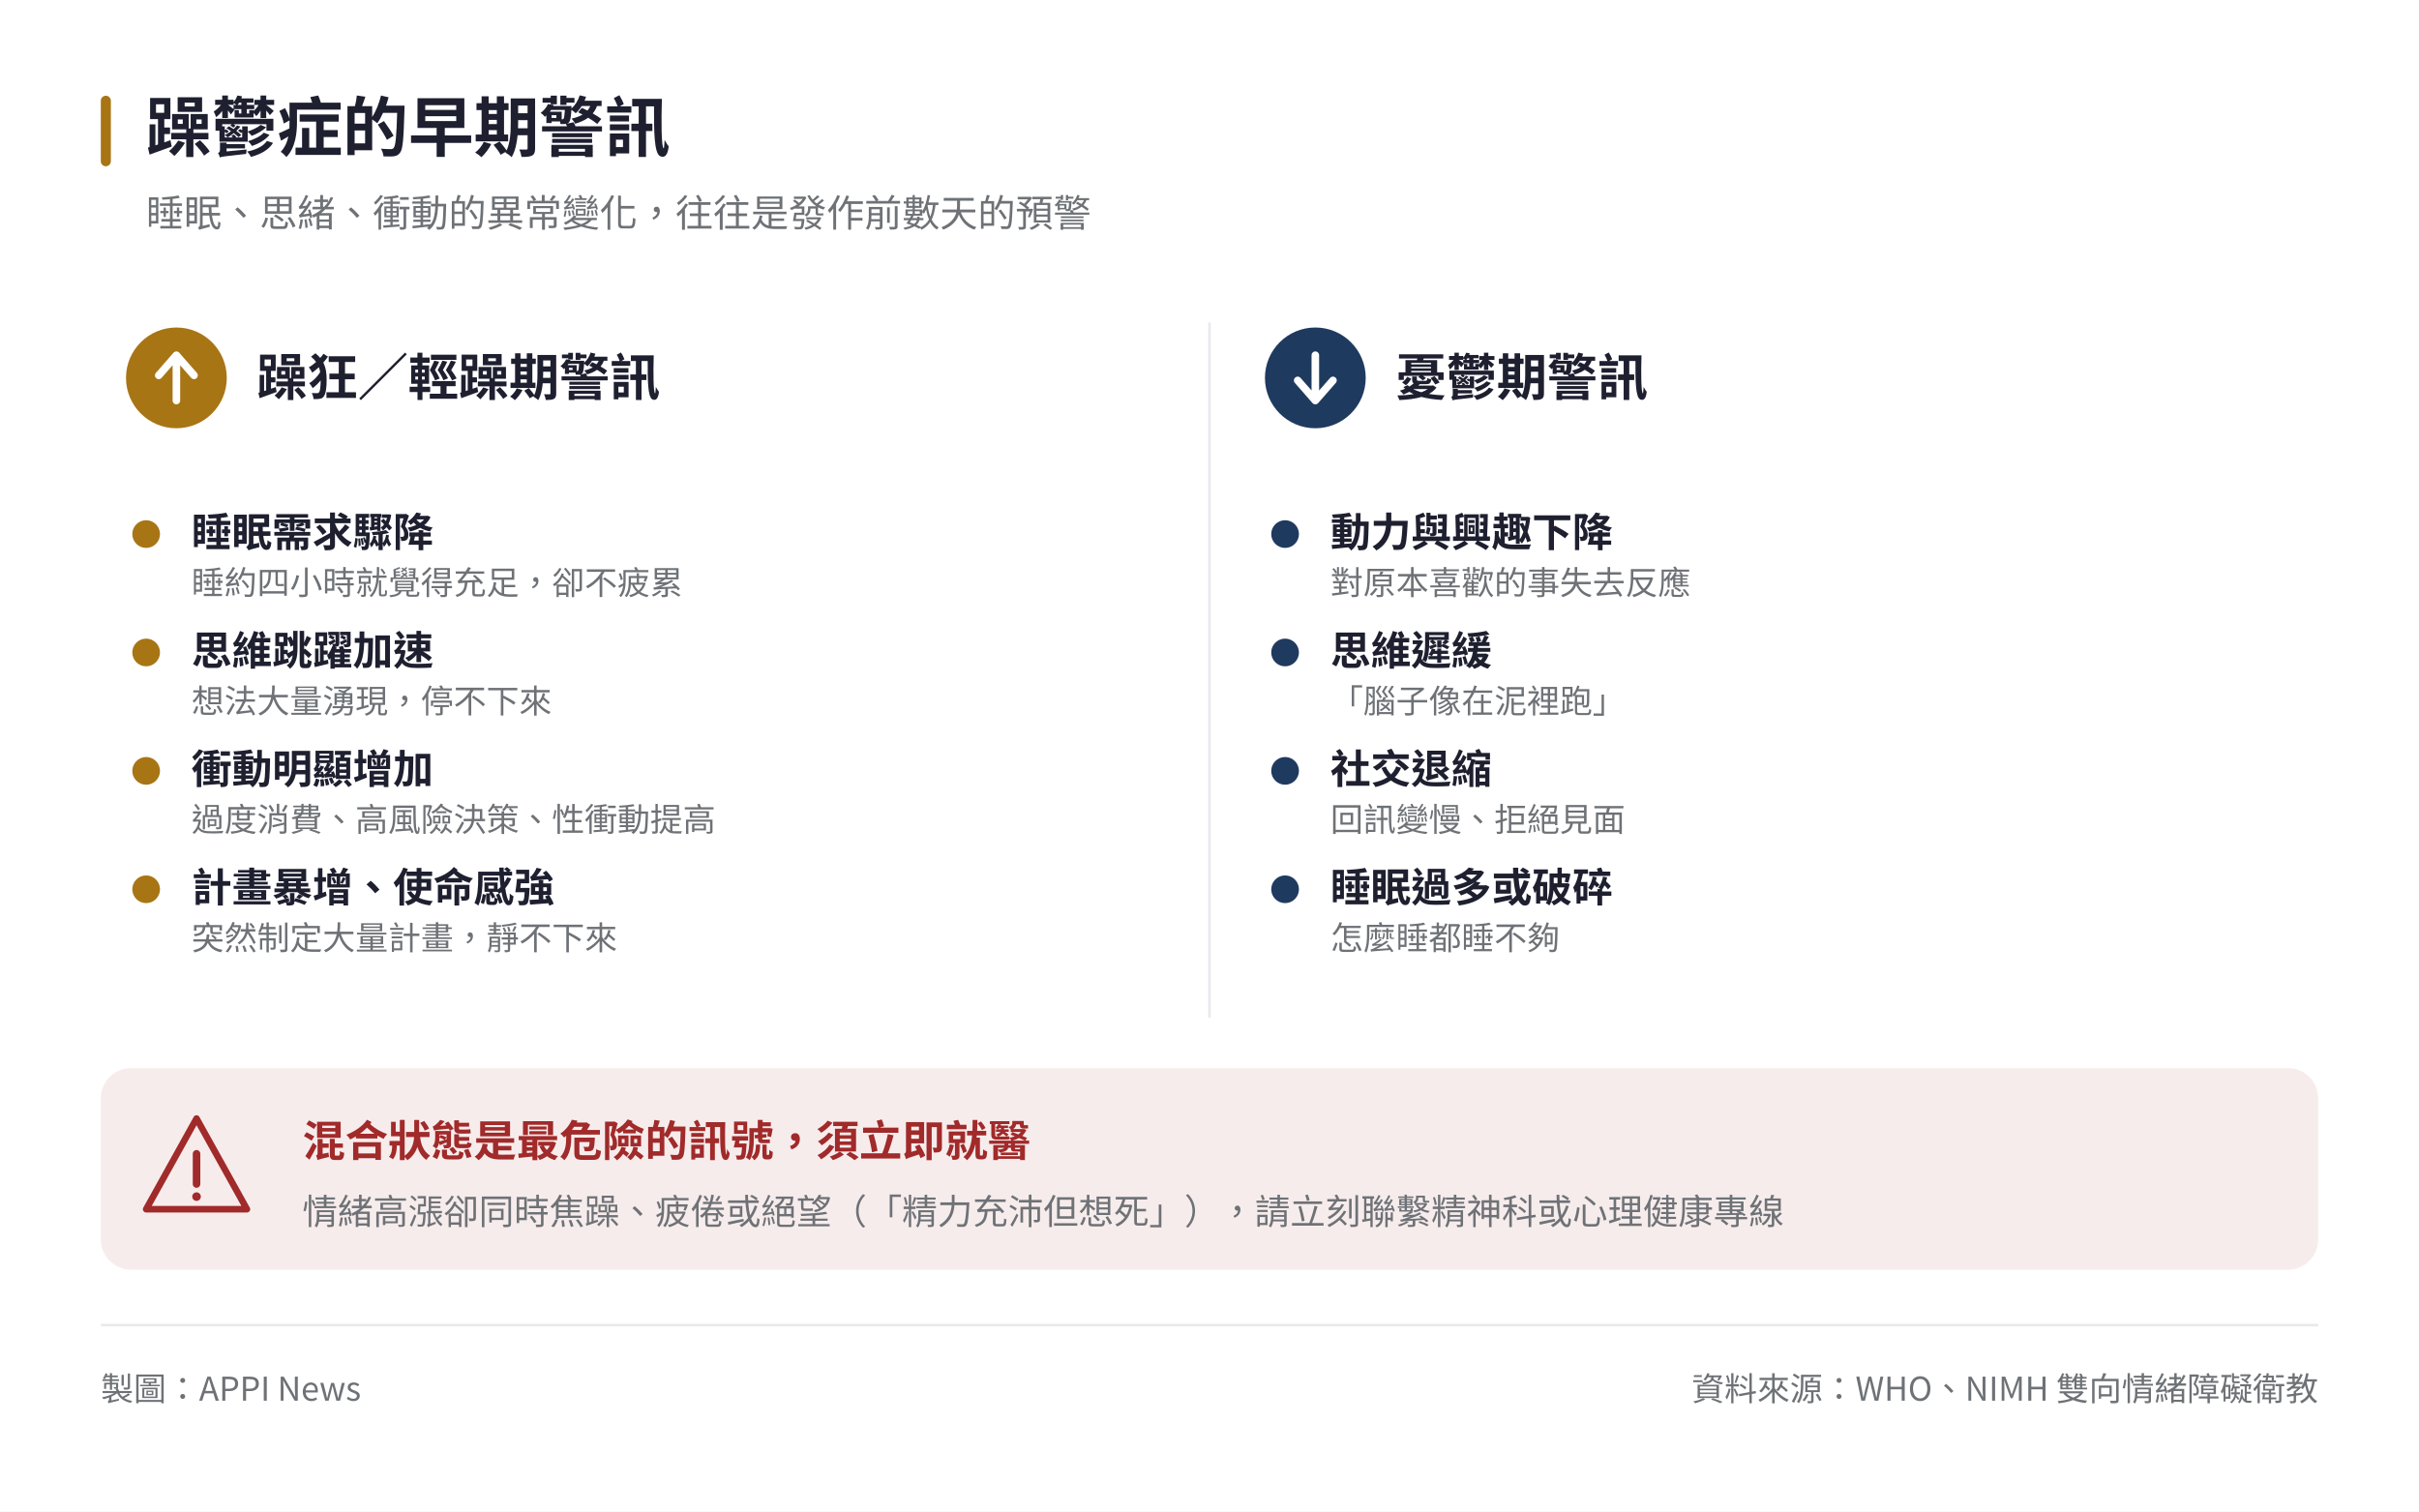
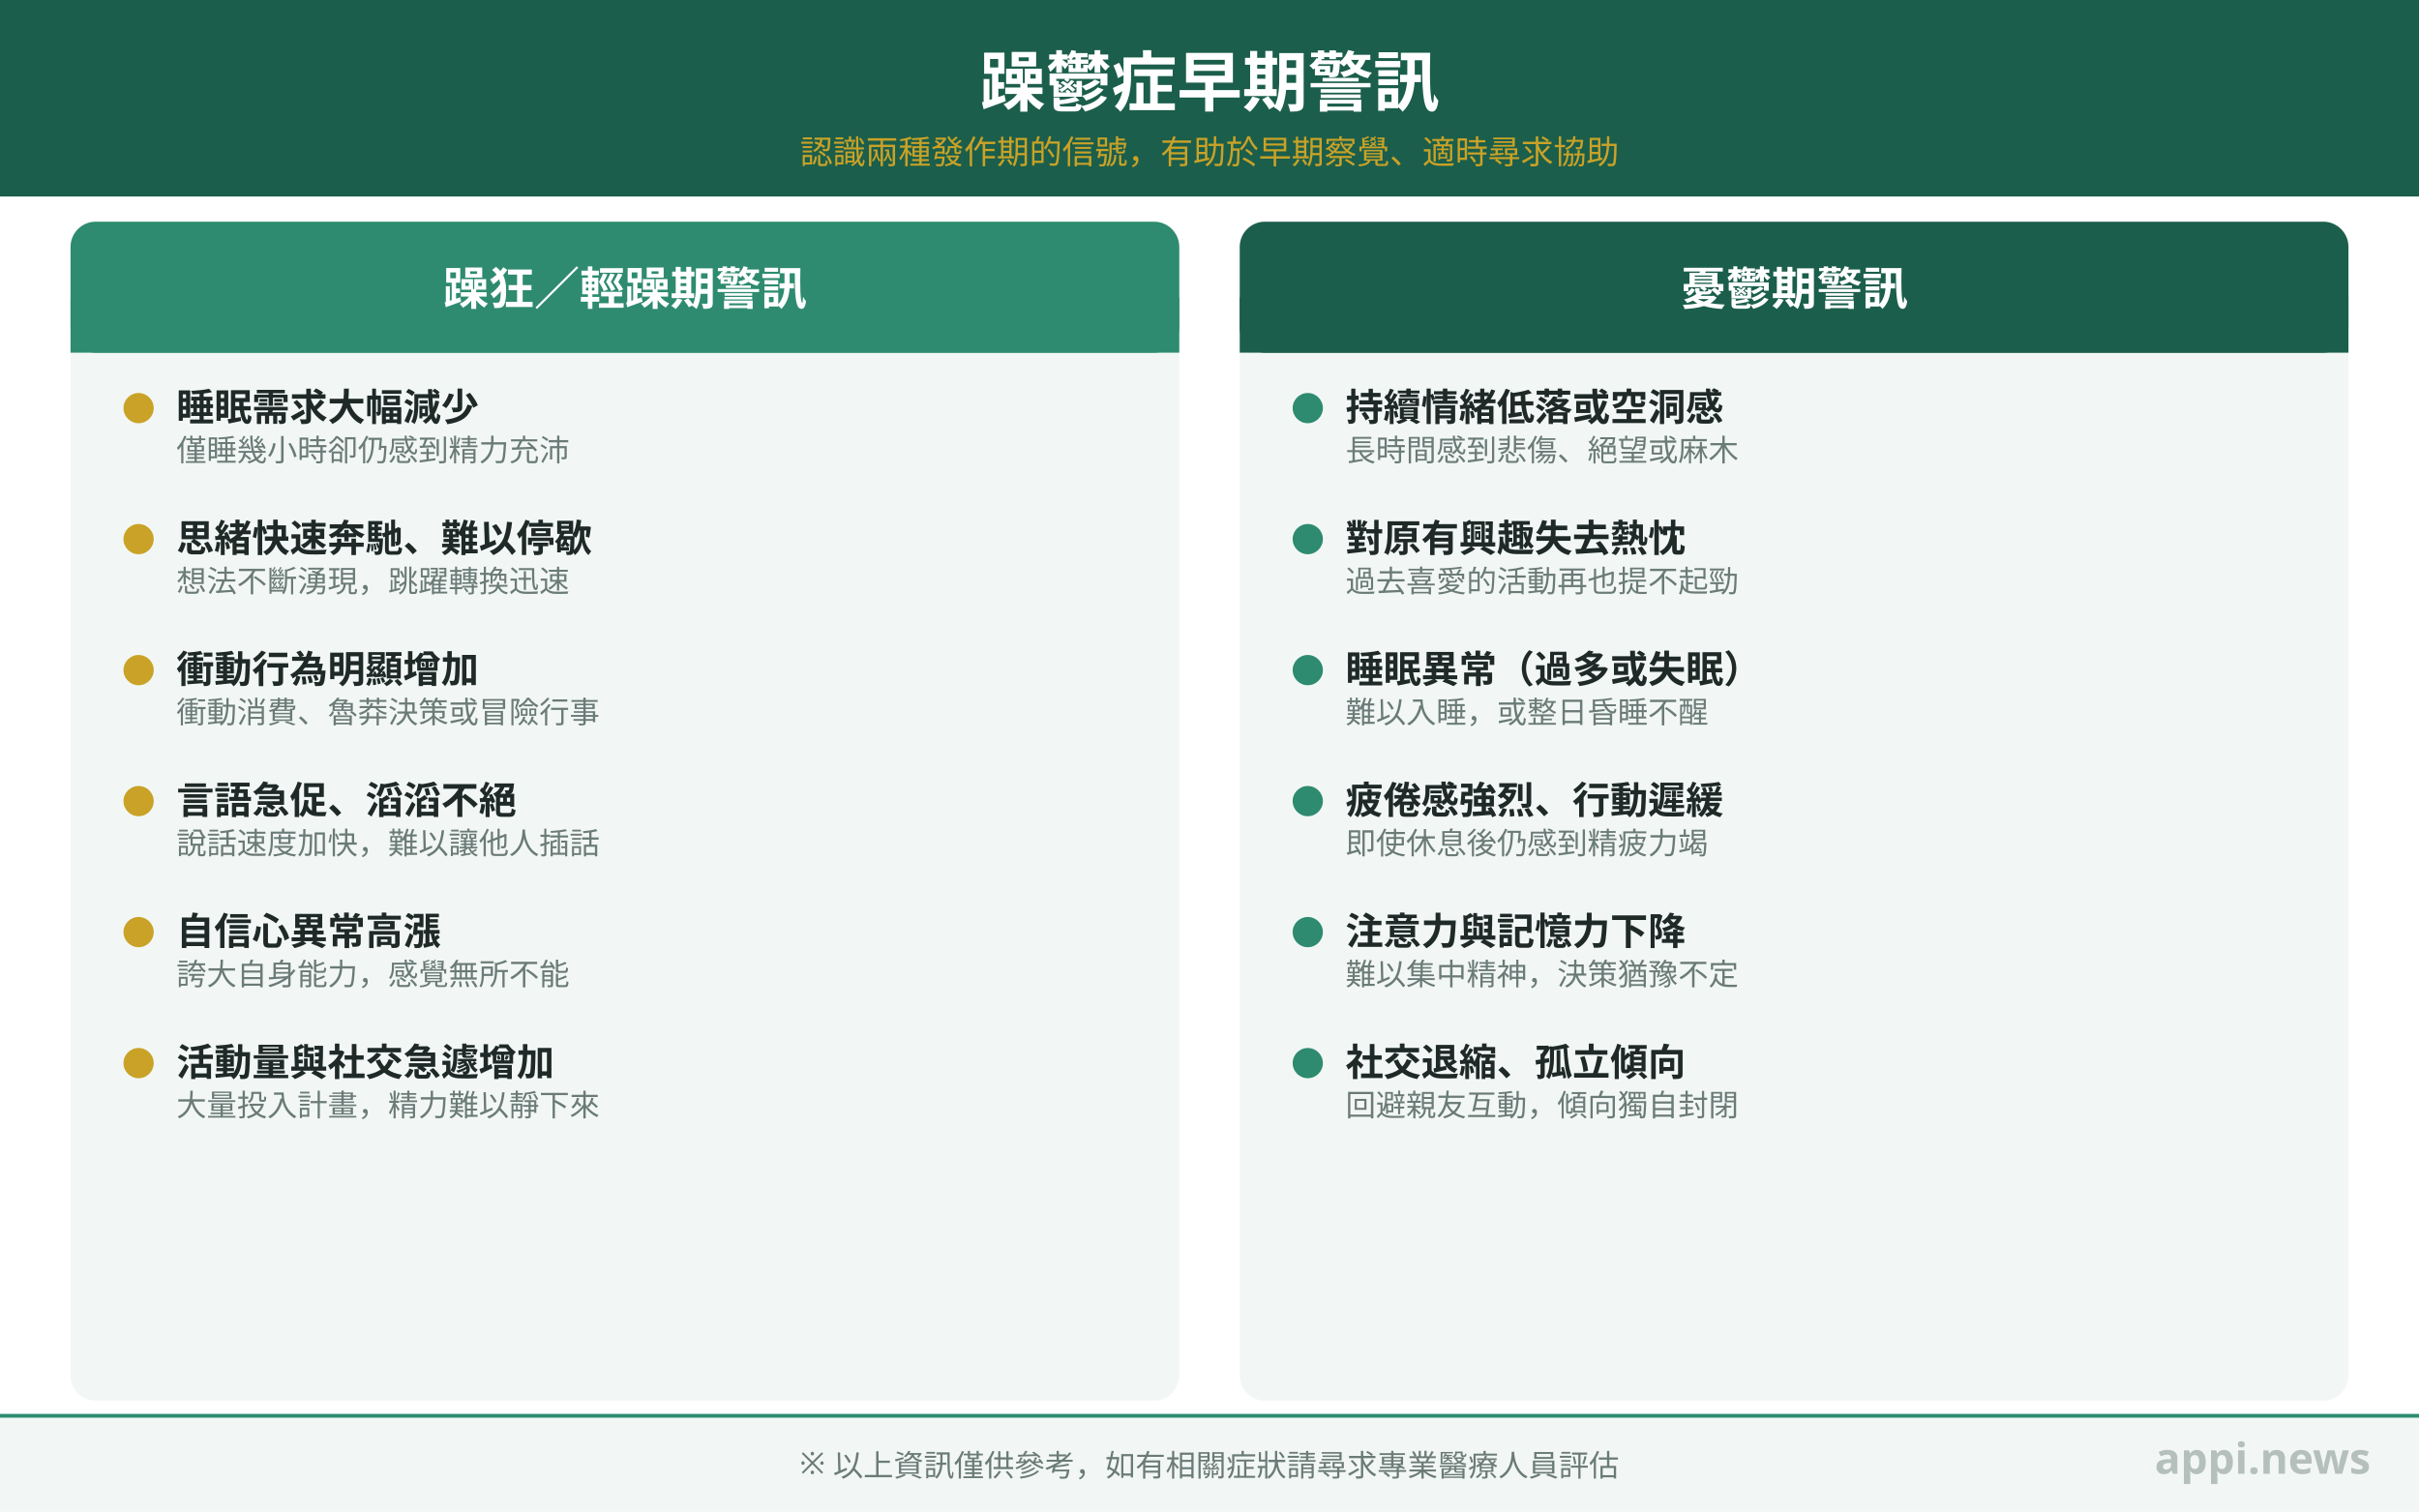
- <svg xmlns="http://www.w3.org/2000/svg" viewBox="0 0 960 600" width="960" height="600" role="img" aria-label="躁鬱症早期警訊並列：左欄躁狂或輕躁期（睡眠需求驟降、思維跳躍加速、衝動明顯增加、計畫暴增使命感強），右欄憂鬱期（動力與興趣下降、思維遲緩、社交退縮、睡眠過多或破碎）；情緒高漲卻同時焦躁疲倦絕望的混合狀態最危險，須立即就醫">
-   <style>
- text{font-family:'Noto Sans TC','PingFang TC','Microsoft JhengHei','Noto Sans CJK TC','Heiti TC',sans-serif;}
- .title{font-size:26px;font-weight:700;fill:#1e2030;}
- .deck{font-size:15px;fill:#6e7276;}
- .colh{font-size:20px;font-weight:700;fill:#1e2030;}
- .item{font-size:16px;font-weight:700;fill:#1e2030;}
- .sub{font-size:13px;fill:#6e7276;}
- .alert{font-size:17px;font-weight:700;fill:#a12a2a;}
- .alsub{font-size:14px;fill:#6e7276;}
- .foot{font-size:13px;fill:#6e7276;}
- </style>
-   <rect width="960" height="600" fill="#ffffff" />
-   <rect x="40" y="38" width="4" height="28" rx="2" fill="#a87515" />
-   <text x="58" y="60" class="title">躁鬱症的早期警訊</text>
-   <text x="58" y="90" class="deck">睡眠、思緒、衝動的異常變化，往往是發作前數天的預警</text>
-   <line x1="480" y1="128" x2="480" y2="404" stroke="#e8e9ed" stroke-width="1" />
-   <circle cx="70" cy="150" r="20" fill="#a87515" />
-   <g transform="translate(70 150)" stroke="#ffffff" stroke-width="3" stroke-linecap="round" stroke-linejoin="round" fill="none">
-     <path d="M0 9 L0 -8 M-7 -1 L0 -9 L7 -1" />
-   </g>
-   <text x="102" y="157" class="colh">躁狂／輕躁期警訊</text>
-   <circle cx="522" cy="150" r="20" fill="#1f3a5f" />
-   <g transform="translate(522 150)" stroke="#ffffff" stroke-width="3" stroke-linecap="round" stroke-linejoin="round" fill="none">
-     <path d="M0 -9 L0 8 M-7 1 L0 9 L7 1" />
-   </g>
-   <text x="554" y="157" class="colh">憂鬱期警訊</text>
-   <g>
-     <circle cx="58" cy="212" r="5.5" fill="#a87515" />
-     <text x="76" y="217" class="item">睡眠需求驟降</text>
-     <text x="76" y="236" class="sub">睡約四小時就覺得充足，卻不疲累</text>
-     <circle cx="58" cy="259" r="5.5" fill="#a87515" />
-     <text x="76" y="264" class="item">思維跳躍加速</text>
-     <text x="76" y="283" class="sub">想法大量湧現，停不下來</text>
-     <circle cx="58" cy="306" r="5.5" fill="#a87515" />
-     <text x="76" y="311" class="item">衝動明顯增加</text>
-     <text x="76" y="330" class="sub">過度消費、高風險決策、性衝動提高</text>
-     <circle cx="58" cy="353" r="5.5" fill="#a87515" />
-     <text x="76" y="358" class="item">計畫暴增、使命感強</text>
-     <text x="76" y="377" class="sub">突然制定大量計畫，靜不下來</text>
-   </g>
-   <g>
-     <circle cx="510" cy="212" r="5.5" fill="#1f3a5f" />
-     <text x="528" y="217" class="item">動力與興趣下降</text>
-     <text x="528" y="236" class="sub">對原本喜歡的事失去反應</text>
-     <circle cx="510" cy="259" r="5.5" fill="#1f3a5f" />
-     <text x="528" y="264" class="item">思維遲緩</text>
-     <text x="528" y="283" class="sub">「腦子像在泥裡跑」</text>
-     <circle cx="510" cy="306" r="5.5" fill="#1f3a5f" />
-     <text x="528" y="311" class="item">社交退縮</text>
-     <text x="528" y="330" class="sub">回訊變慢、拒絕見面</text>
-     <circle cx="510" cy="353" r="5.5" fill="#1f3a5f" />
-     <text x="528" y="358" class="item">睡眠過多或破碎</text>
-     <text x="528" y="377" class="sub">怎麼睡都睡不夠</text>
-   </g>
-   <rect x="40" y="424" width="880" height="80" rx="12" fill="#f7ecec" />
-   <path d="M78 444 L98 480 L58 480 Z" fill="none" stroke="#a12a2a" stroke-width="2.6" stroke-linejoin="round" />
-   <line x1="78" y1="458" x2="78" y2="470" stroke="#a12a2a" stroke-width="3" stroke-linecap="round" />
-   <circle cx="78" cy="475" r="1.7" fill="#a12a2a" />
-   <text x="120" y="459" class="alert">混合狀態是最危險的訊號，須立即就醫</text>
-   <text x="120" y="486" class="alsub">情緒高漲卻同時焦躁、疲倦或絕望（「精力充沛但想死」），請立刻聯繫精神科或心理健康專線</text>
-   <line x1="40" y1="526" x2="920" y2="526" stroke="#e8e9ed" stroke-width="1" />
-   <text x="40" y="556" class="foot">製圖：APPI News</text>
-   <text x="920" y="556" text-anchor="end" class="foot">資料來源：WHO、NIMH 雙向情緒障礙衛教</text>
+ <svg xmlns="http://www.w3.org/2000/svg" viewBox="0 0 960 600" width="960" height="600">
+   <style>text{font-family:"PingFang TC","Noto Sans TC","Microsoft JhengHei",sans-serif;}</style>
+   <rect width="960" height="600" fill="#FFFFFF" />
+   <rect width="960" height="78" fill="#1B5E4B" />
+   <text x="480" y="42" text-anchor="middle" fill="#FFFFFF" font-size="26" font-weight="bold">躁鬱症早期警訊</text>
+   <text x="480" y="65" text-anchor="middle" fill="#C9A227" font-size="13">認識兩種發作期的信號，有助於早期察覺、適時尋求協助</text>
+   <rect x="28" y="88" width="440" height="468" rx="10" fill="#F2F7F5" />
+   <rect x="28" y="88" width="440" height="52" rx="10" fill="#2E8B6F" />
+   <rect x="28" y="118" width="440" height="22" fill="#2E8B6F" />
+   <text x="248" y="121" text-anchor="middle" fill="#FFFFFF" font-size="18" font-weight="bold">躁狂／輕躁期警訊</text>
+   <circle cx="55" cy="162" r="6" fill="#C9A227" />
+   <text x="70" y="167" fill="#1F2A28" font-size="15" font-weight="bold">睡眠需求大幅減少</text>
+   <text x="70" y="183" fill="#6B7B77" font-size="12">僅睡幾小時卻仍感到精力充沛</text>
+   <circle cx="55" cy="214" r="6" fill="#C9A227" />
+   <text x="70" y="219" fill="#1F2A28" font-size="15" font-weight="bold">思緒快速奔馳、難以停歇</text>
+   <text x="70" y="235" fill="#6B7B77" font-size="12">想法不斷湧現，跳躍轉換迅速</text>
+   <circle cx="55" cy="266" r="6" fill="#C9A227" />
+   <text x="70" y="271" fill="#1F2A28" font-size="15" font-weight="bold">衝動行為明顯增加</text>
+   <text x="70" y="287" fill="#6B7B77" font-size="12">衝動消費、魯莽決策或冒險行事</text>
+   <circle cx="55" cy="318" r="6" fill="#C9A227" />
+   <text x="70" y="323" fill="#1F2A28" font-size="15" font-weight="bold">言語急促、滔滔不絕</text>
+   <text x="70" y="339" fill="#6B7B77" font-size="12">說話速度加快，難以讓他人插話</text>
+   <circle cx="55" cy="370" r="6" fill="#C9A227" />
+   <text x="70" y="375" fill="#1F2A28" font-size="15" font-weight="bold">自信心異常高漲</text>
+   <text x="70" y="391" fill="#6B7B77" font-size="12">誇大自身能力，感覺無所不能</text>
+   <circle cx="55" cy="422" r="6" fill="#C9A227" />
+   <text x="70" y="427" fill="#1F2A28" font-size="15" font-weight="bold">活動量與社交急遽增加</text>
+   <text x="70" y="443" fill="#6B7B77" font-size="12">大量投入計畫，精力難以靜下來</text>
+   <rect x="492" y="88" width="440" height="468" rx="10" fill="#F2F7F5" />
+   <rect x="492" y="88" width="440" height="52" rx="10" fill="#1B5E4B" />
+   <rect x="492" y="118" width="440" height="22" fill="#1B5E4B" />
+   <text x="712" y="121" text-anchor="middle" fill="#FFFFFF" font-size="18" font-weight="bold">憂鬱期警訊</text>
+   <circle cx="519" cy="162" r="6" fill="#2E8B6F" />
+   <text x="534" y="167" fill="#1F2A28" font-size="15" font-weight="bold">持續情緒低落或空洞感</text>
+   <text x="534" y="183" fill="#6B7B77" font-size="12">長時間感到悲傷、絕望或麻木</text>
+   <circle cx="519" cy="214" r="6" fill="#2E8B6F" />
+   <text x="534" y="219" fill="#1F2A28" font-size="15" font-weight="bold">對原有興趣失去熱忱</text>
+   <text x="534" y="235" fill="#6B7B77" font-size="12">過去喜愛的活動再也提不起勁</text>
+   <circle cx="519" cy="266" r="6" fill="#2E8B6F" />
+   <text x="534" y="271" fill="#1F2A28" font-size="15" font-weight="bold">睡眠異常（過多或失眠）</text>
+   <text x="534" y="287" fill="#6B7B77" font-size="12">難以入睡，或整日昏睡不醒</text>
+   <circle cx="519" cy="318" r="6" fill="#2E8B6F" />
+   <text x="534" y="323" fill="#1F2A28" font-size="15" font-weight="bold">疲倦感強烈、行動遲緩</text>
+   <text x="534" y="339" fill="#6B7B77" font-size="12">即使休息後仍感到精疲力竭</text>
+   <circle cx="519" cy="370" r="6" fill="#2E8B6F" />
+   <text x="534" y="375" fill="#1F2A28" font-size="15" font-weight="bold">注意力與記憶力下降</text>
+   <text x="534" y="391" fill="#6B7B77" font-size="12">難以集中精神，決策猶豫不定</text>
+   <circle cx="519" cy="422" r="6" fill="#2E8B6F" />
+   <text x="534" y="427" fill="#1F2A28" font-size="15" font-weight="bold">社交退縮、孤立傾向</text>
+   <text x="534" y="443" fill="#6B7B77" font-size="12">回避親友互動，傾向獨自封閉</text>
+   <rect x="0" y="562" width="960" height="38" fill="#F2F7F5" />
+   <line x1="0" y1="562" x2="960" y2="562" stroke="#2E8B6F" stroke-width="1.5" />
+   <text x="480" y="585" text-anchor="middle" fill="#6B7B77" font-size="12">※ 以上資訊僅供參考，如有相關症狀請尋求專業醫療人員評估</text>
+   <text x="940.8" y="585" text-anchor="end" font-family="sans-serif" font-size="17" fill="#6B7B77" fill-opacity="0.45" font-weight="600">appi.news</text>
</svg>
